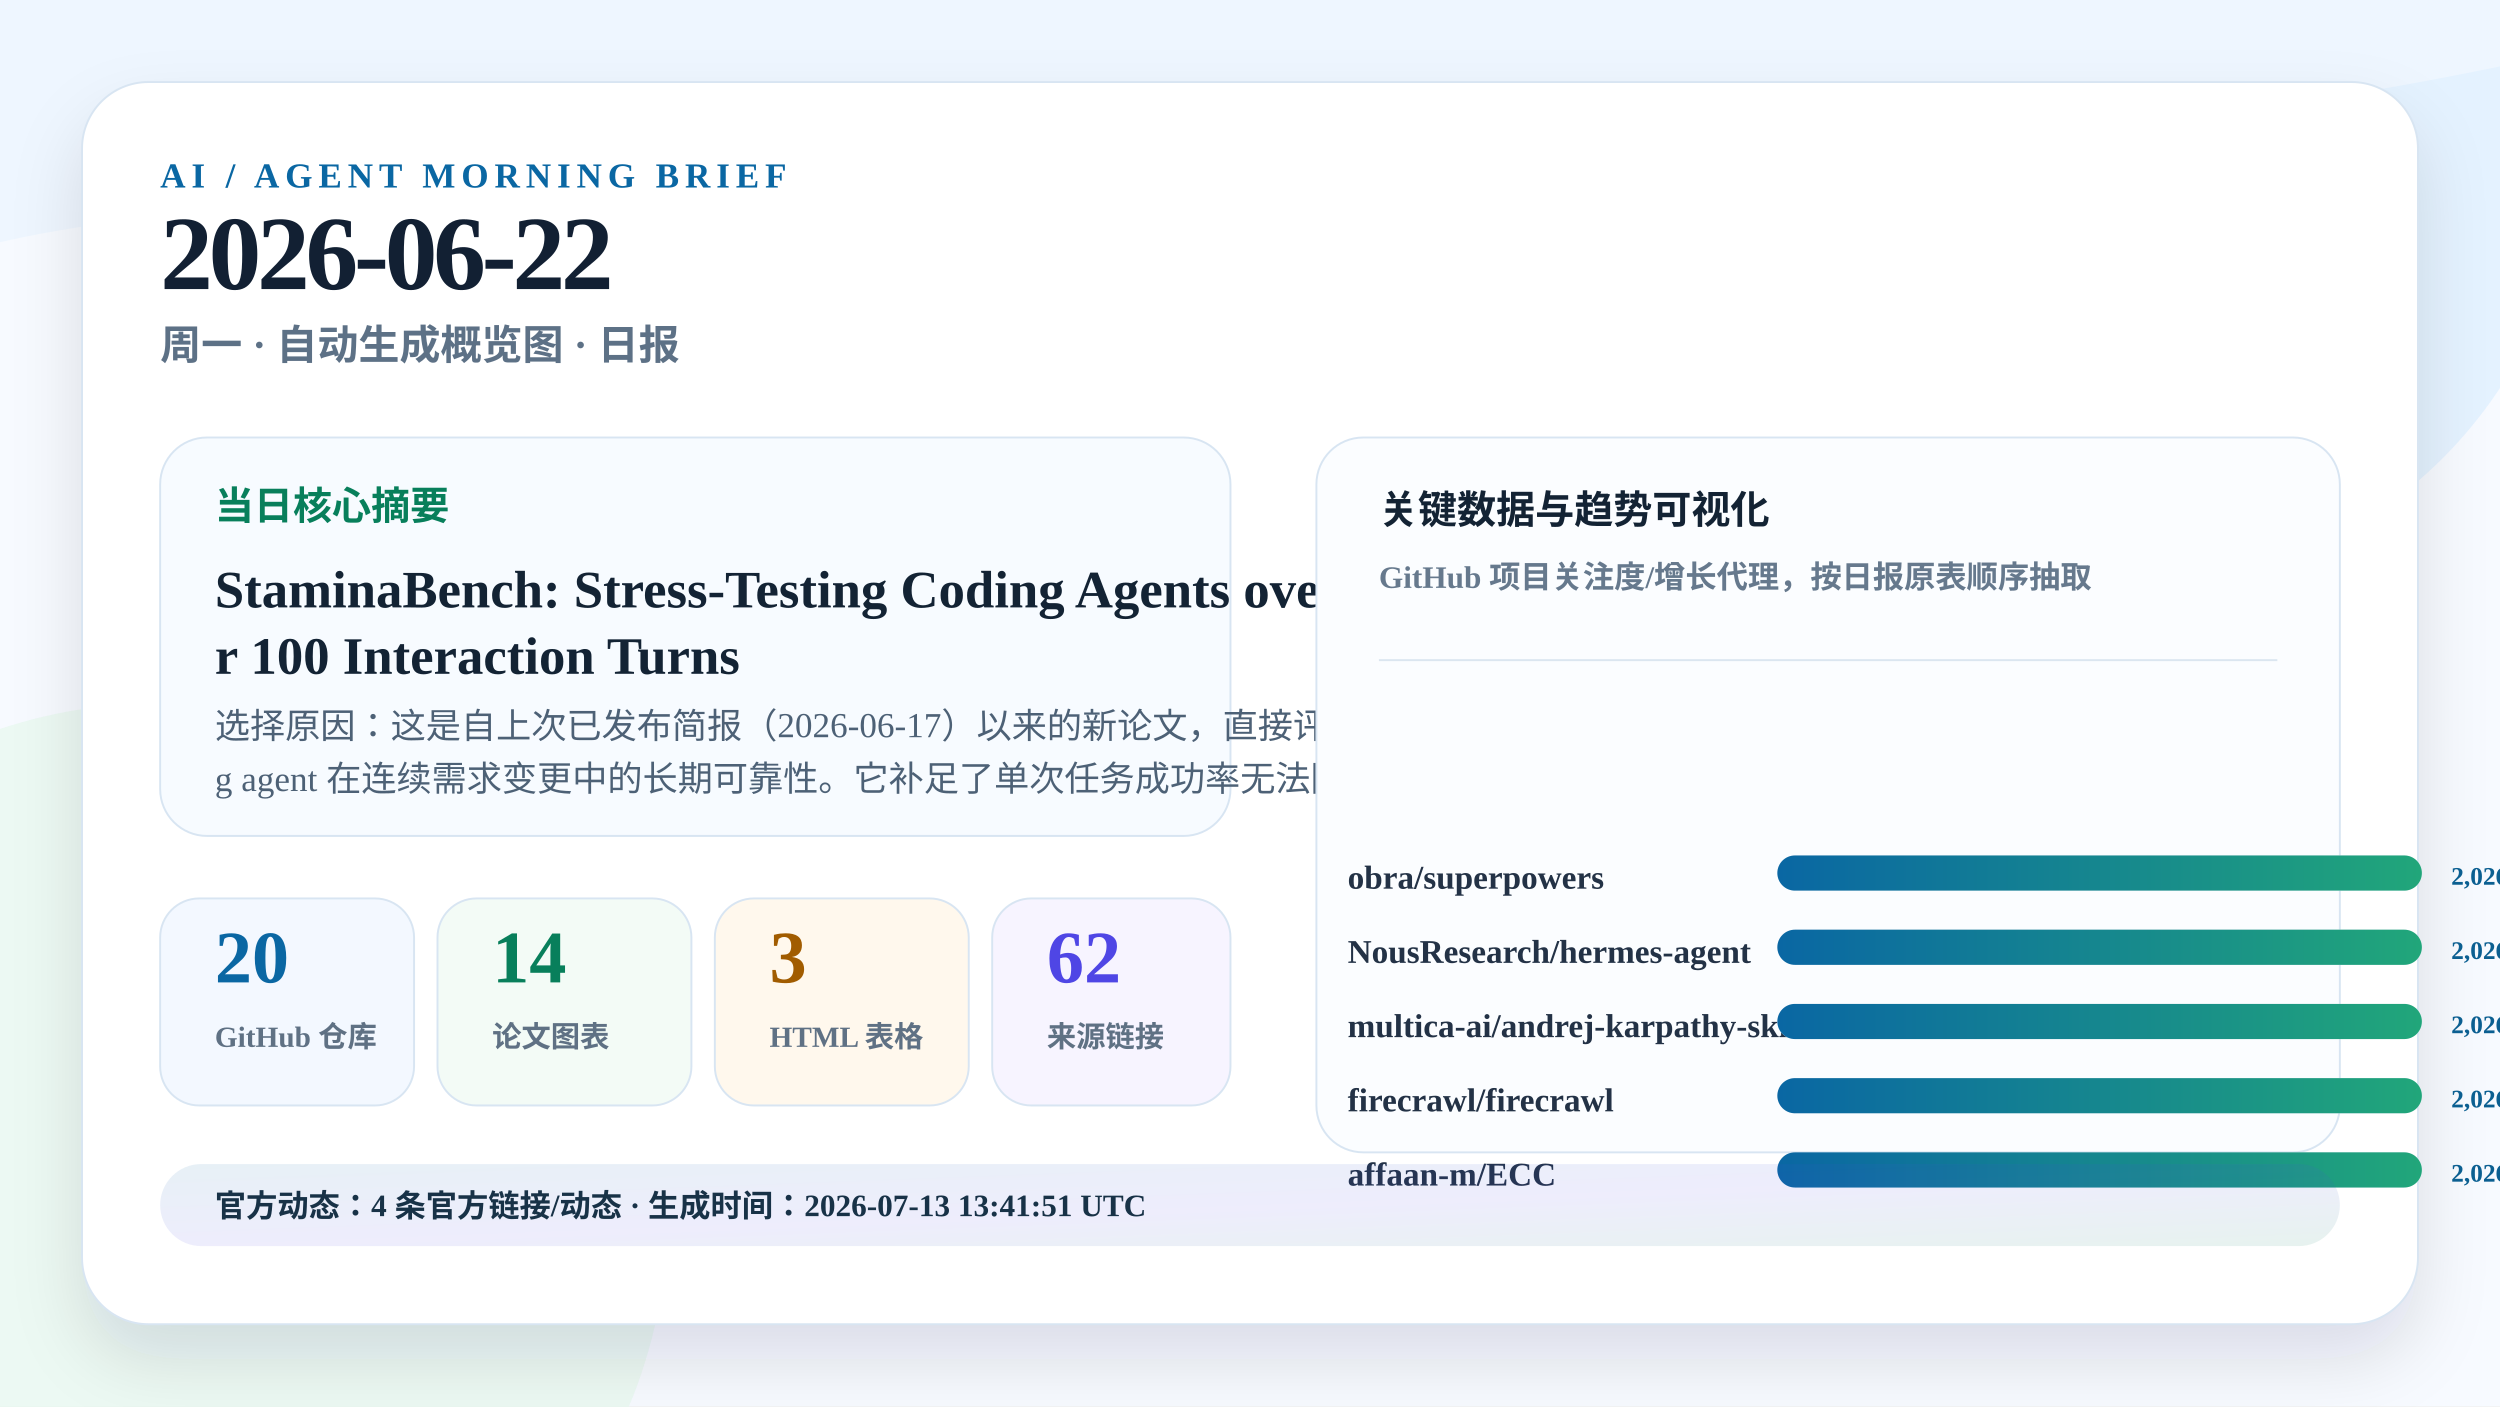
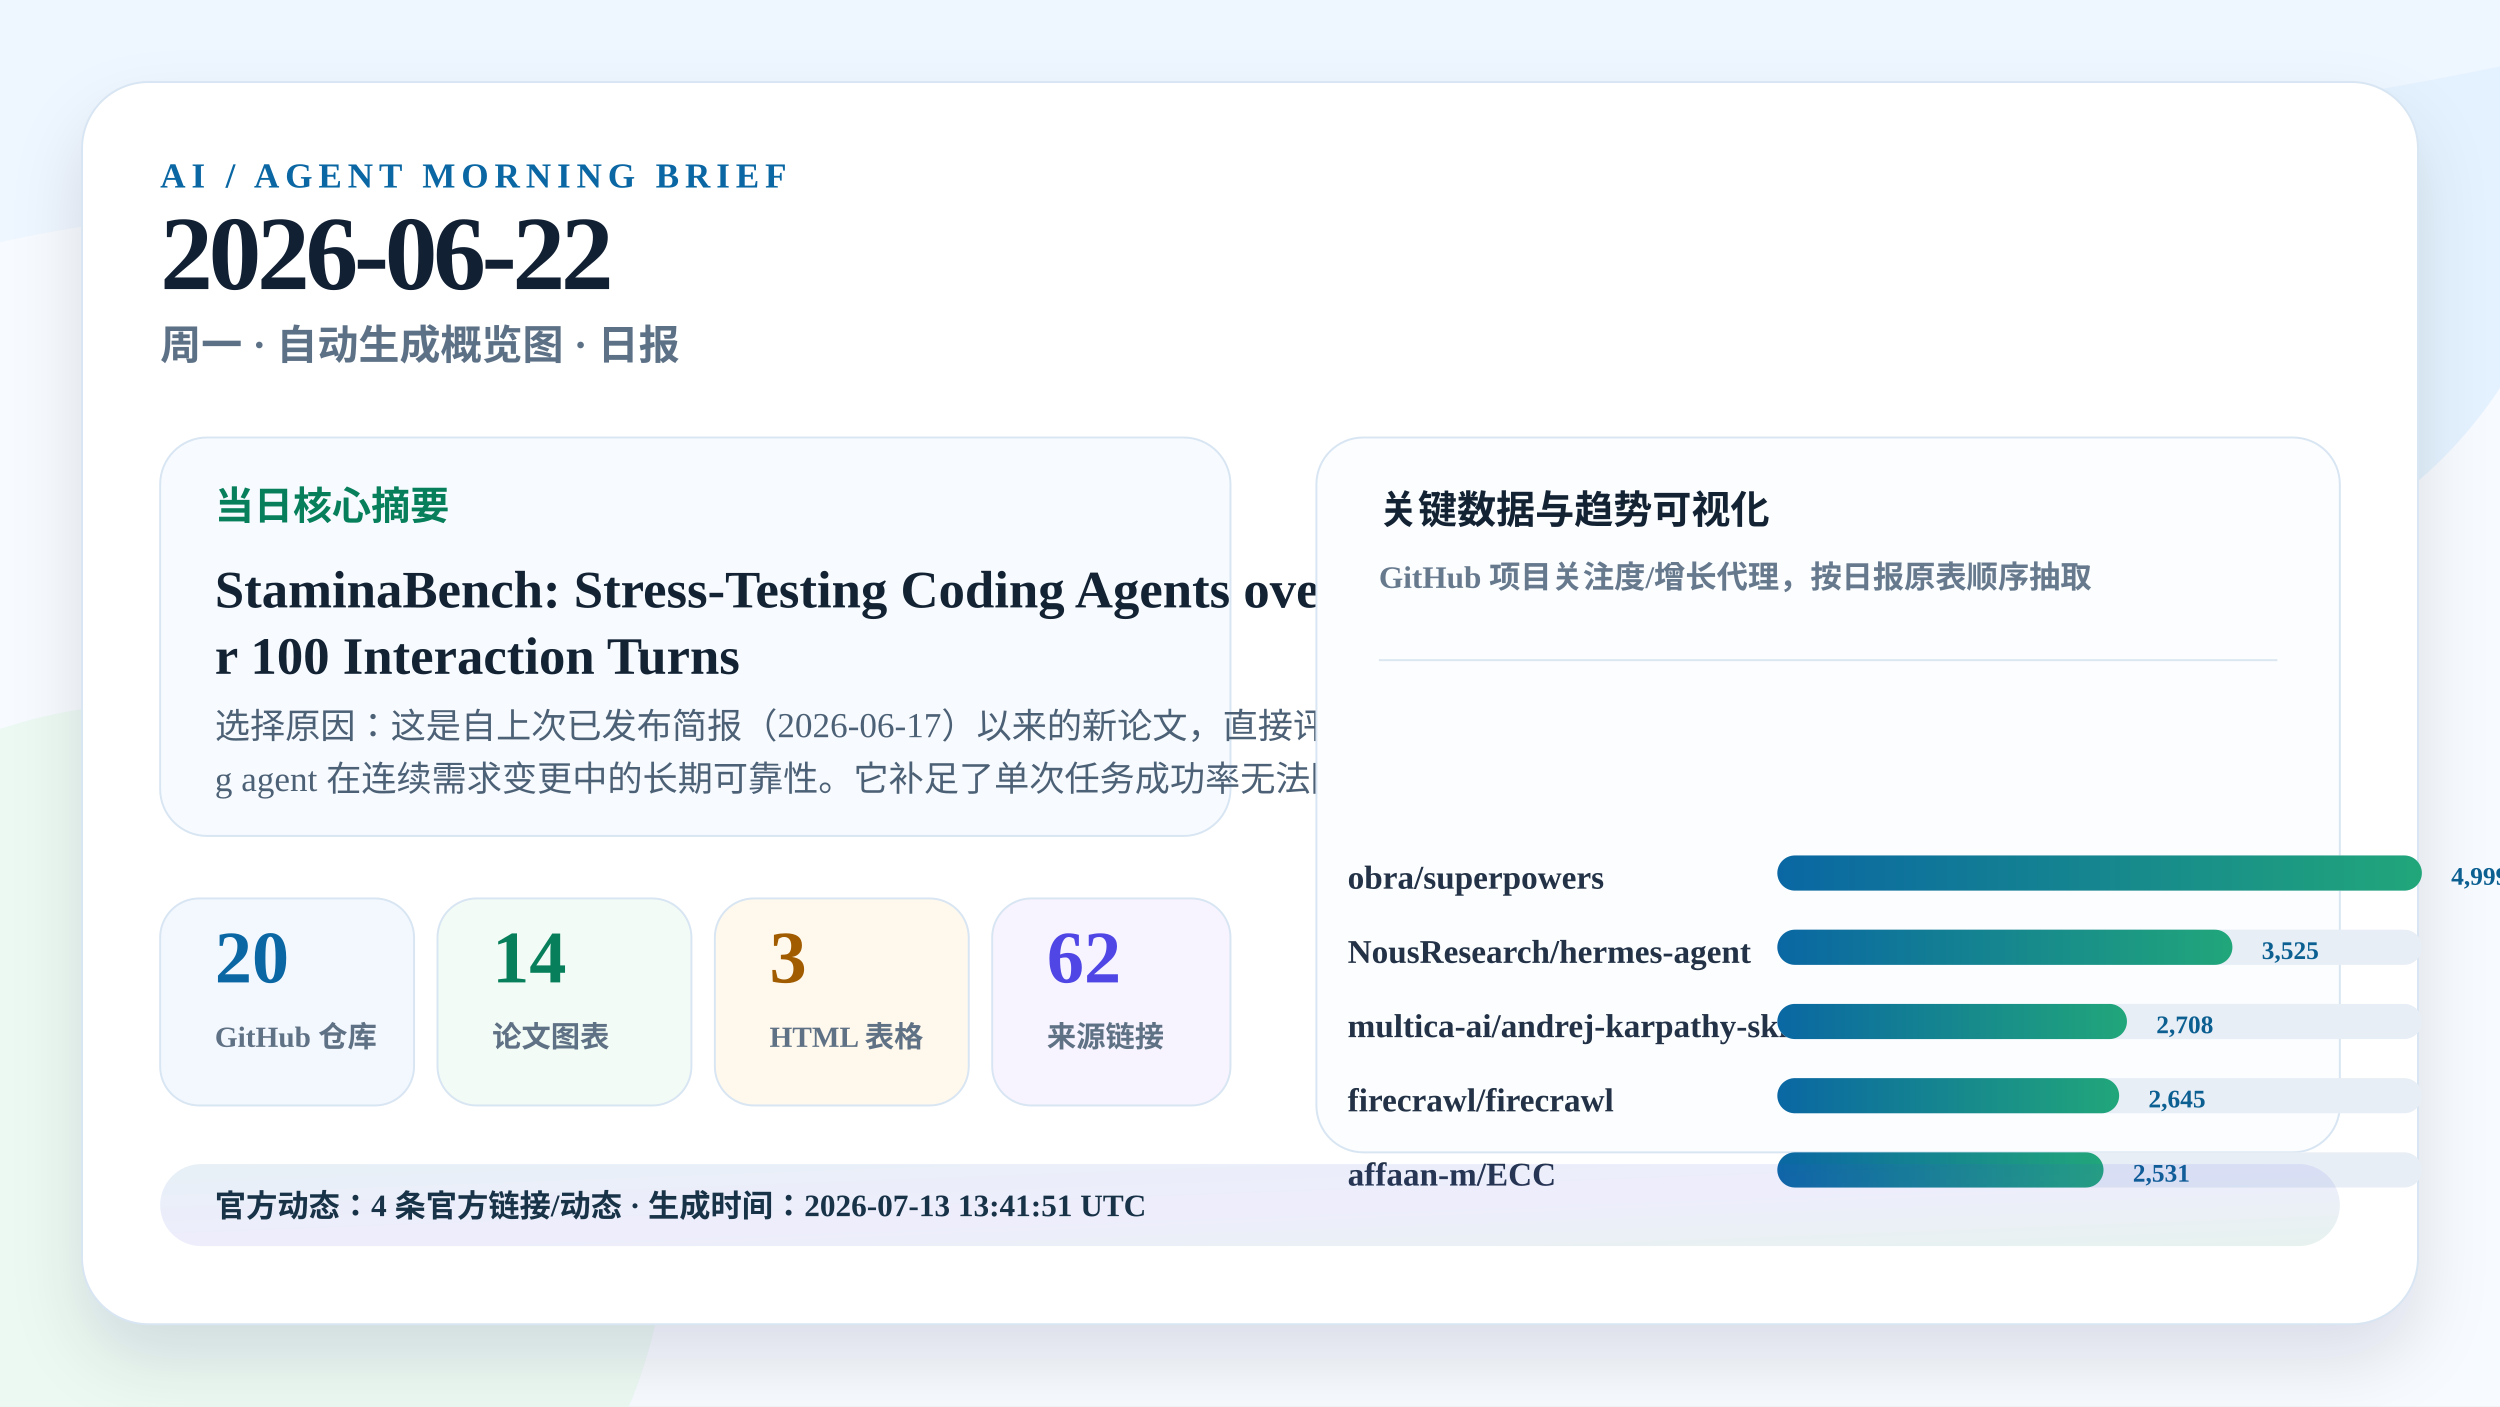
<svg xmlns="http://www.w3.org/2000/svg" width="1280" height="720" viewBox="0 0 1280 720" role="img" aria-label="2026-06-22 AI Agent 晨间简报概览">
  <defs>
    <linearGradient id="accent" x1="0" y1="0" x2="1" y2="1">
      <stop offset="0%" stop-color="#0a67a3" />
      <stop offset="52%" stop-color="#4f46e5" />
      <stop offset="100%" stop-color="#087f5b" />
    </linearGradient>
    <linearGradient id="barGradient" x1="0" y1="0" x2="1" y2="0">
      <stop offset="0%" stop-color="#0a67a3" />
      <stop offset="100%" stop-color="#21a67a" />
    </linearGradient>
    <filter id="shadow" x="-10%" y="-10%" width="120%" height="130%">
      <feDropShadow dx="0" dy="18" stdDeviation="18" flood-color="#102030" flood-opacity="0.12" />
    </filter>
  </defs>
  <rect width="1280" height="720" fill="#f7faff" />
  <circle cx="1088" cy="72" r="230" fill="#dfefff" opacity="0.78" />
  <circle cx="82" cy="620" r="260" fill="#e7f8ef" opacity="0.72" />
  <path d="M0 124 C220 74 360 176 552 124 C790 60 980 96 1280 34 L1280 0 L0 0 Z" fill="#eef6ff" />
  <rect x="42" y="42" width="1196" height="636" rx="34" fill="white" filter="url(#shadow)" />
  <rect x="42" y="42" width="1196" height="636" rx="34" fill="none" stroke="#d8e5f2" />
  <text x="82" y="96" font-size="18" font-weight="800" letter-spacing="3" fill="#0a67a3">AI / AGENT MORNING BRIEF</text>
  <text x="82" y="148" font-size="54" font-weight="850" letter-spacing="-2.2" fill="#122033">2026-06-22</text>
  <text x="82" y="184" font-size="21" font-weight="650" fill="#5d7186">周一 · 自动生成概览图 · 日报</text>
  <rect x="82" y="224" width="548" height="204" rx="24" fill="#f7fbff" stroke="#d8e5f2" />
  <text x="110" y="266" font-size="20" font-weight="800" fill="#087f5b">当日核心摘要</text>
  <text x="110" y="311" font-size="27" font-weight="850" fill="#132334">StaminaBench: Stress-Testing Coding Agents ove</text>
  <text x="110" y="345" font-size="27" font-weight="850" fill="#132334">r 100 Interaction Turns</text>
  <text x="110" y="378" font-size="18" font-weight="500" fill="#4d6176">选择原因：这是自上次已发布简报（2026-06-17）以来的新论文，直接评估 codin</text>
  <text x="110" y="405" font-size="18" font-weight="500" fill="#4d6176">g agent 在连续需求变更中的长期可靠性。它补足了单次任务成功率无法回答…</text>
  <g>
    <rect x="82" y="460" width="130" height="106" rx="20" fill="#f3f8ff" stroke="#d8e5f2" />
    <text x="110" y="503" font-size="38" font-weight="850" fill="#0a67a3">20</text>
    <text x="110" y="536" font-size="15" font-weight="700" fill="#5f7184">GitHub 仓库</text>
    <rect x="224" y="460" width="130" height="106" rx="20" fill="#f3fbf6" stroke="#d8e5f2" />
    <text x="252" y="503" font-size="38" font-weight="850" fill="#087f5b">14</text>
    <text x="252" y="536" font-size="15" font-weight="700" fill="#5f7184">论文图表</text>
    <rect x="366" y="460" width="130" height="106" rx="20" fill="#fff8ed" stroke="#d8e5f2" />
    <text x="394" y="503" font-size="38" font-weight="850" fill="#a15c00">3</text>
    <text x="394" y="536" font-size="15" font-weight="700" fill="#5f7184">HTML 表格</text>
    <rect x="508" y="460" width="122" height="106" rx="20" fill="#f7f4ff" stroke="#d8e5f2" />
    <text x="536" y="503" font-size="38" font-weight="850" fill="#4f46e5">62</text>
    <text x="536" y="536" font-size="15" font-weight="700" fill="#5f7184">来源链接</text>
  </g>
  <rect x="674" y="224" width="524" height="366" rx="24" fill="#fbfdff" stroke="#d8e5f2" />
  <text x="706" y="268" font-size="20" font-weight="850" fill="#132334">关键数据与趋势可视化</text>
  <text x="706" y="301" font-size="16" font-weight="600" fill="#66798d">GitHub 项目关注度/增长代理，按日报原表顺序抽取</text>
  <path d="M706 338 H1166" stroke="#dbe6f0" />
  <text x="690" y="455" font-size="17" font-weight="650" fill="#233246">obra/superpowers</text>
  <rect x="910" y="438" width="330" height="18" rx="9" fill="#e8eef6" />
  <rect x="910" y="438" width="330" height="18" rx="9" fill="url(#barGradient)" />
-   <text x="1255" y="453" font-size="13" font-weight="700" fill="#0b5f91">2,026</text>
+   <text x="1255" y="453" font-size="13" font-weight="700" fill="#0b5f91">4,999</text>
  <text x="690" y="493" font-size="17" font-weight="650" fill="#233246">NousResearch/hermes-agent</text>
  <rect x="910" y="476" width="330" height="18" rx="9" fill="#e8eef6" />
-   <rect x="910" y="476" width="330" height="18" rx="9" fill="url(#barGradient)" />
-   <text x="1255" y="491" font-size="13" font-weight="700" fill="#0b5f91">2,026</text>
+   <rect x="910" y="476" width="233" height="18" rx="9" fill="url(#barGradient)" />
+   <text x="1158" y="491" font-size="13" font-weight="700" fill="#0b5f91">3,525</text>
  <text x="690" y="531" font-size="17" font-weight="650" fill="#233246">multica-ai/andrej-karpathy-skills</text>
  <rect x="910" y="514" width="330" height="18" rx="9" fill="#e8eef6" />
-   <rect x="910" y="514" width="330" height="18" rx="9" fill="url(#barGradient)" />
-   <text x="1255" y="529" font-size="13" font-weight="700" fill="#0b5f91">2,026</text>
+   <rect x="910" y="514" width="179" height="18" rx="9" fill="url(#barGradient)" />
+   <text x="1104" y="529" font-size="13" font-weight="700" fill="#0b5f91">2,708</text>
  <text x="690" y="569" font-size="17" font-weight="650" fill="#233246">firecrawl/firecrawl</text>
  <rect x="910" y="552" width="330" height="18" rx="9" fill="#e8eef6" />
-   <rect x="910" y="552" width="330" height="18" rx="9" fill="url(#barGradient)" />
-   <text x="1255" y="567" font-size="13" font-weight="700" fill="#0b5f91">2,026</text>
+   <rect x="910" y="552" width="175" height="18" rx="9" fill="url(#barGradient)" />
+   <text x="1100" y="567" font-size="13" font-weight="700" fill="#0b5f91">2,645</text>
  <text x="690" y="607" font-size="17" font-weight="650" fill="#233246">affaan-m/ECC</text>
  <rect x="910" y="590" width="330" height="18" rx="9" fill="#e8eef6" />
-   <rect x="910" y="590" width="330" height="18" rx="9" fill="url(#barGradient)" />
-   <text x="1255" y="605" font-size="13" font-weight="700" fill="#0b5f91">2,026</text>
+   <rect x="910" y="590" width="167" height="18" rx="9" fill="url(#barGradient)" />
+   <text x="1092" y="605" font-size="13" font-weight="700" fill="#0b5f91">2,531</text>
  <rect x="82" y="596" width="1116" height="42" rx="21" fill="url(#accent)" opacity="0.10" />
  <text x="110" y="623" font-size="16" font-weight="750" fill="#183247">官方动态：4 条官方链接/动态 · 生成时间：2026-07-13 13:41:51 UTC</text>
</svg>
